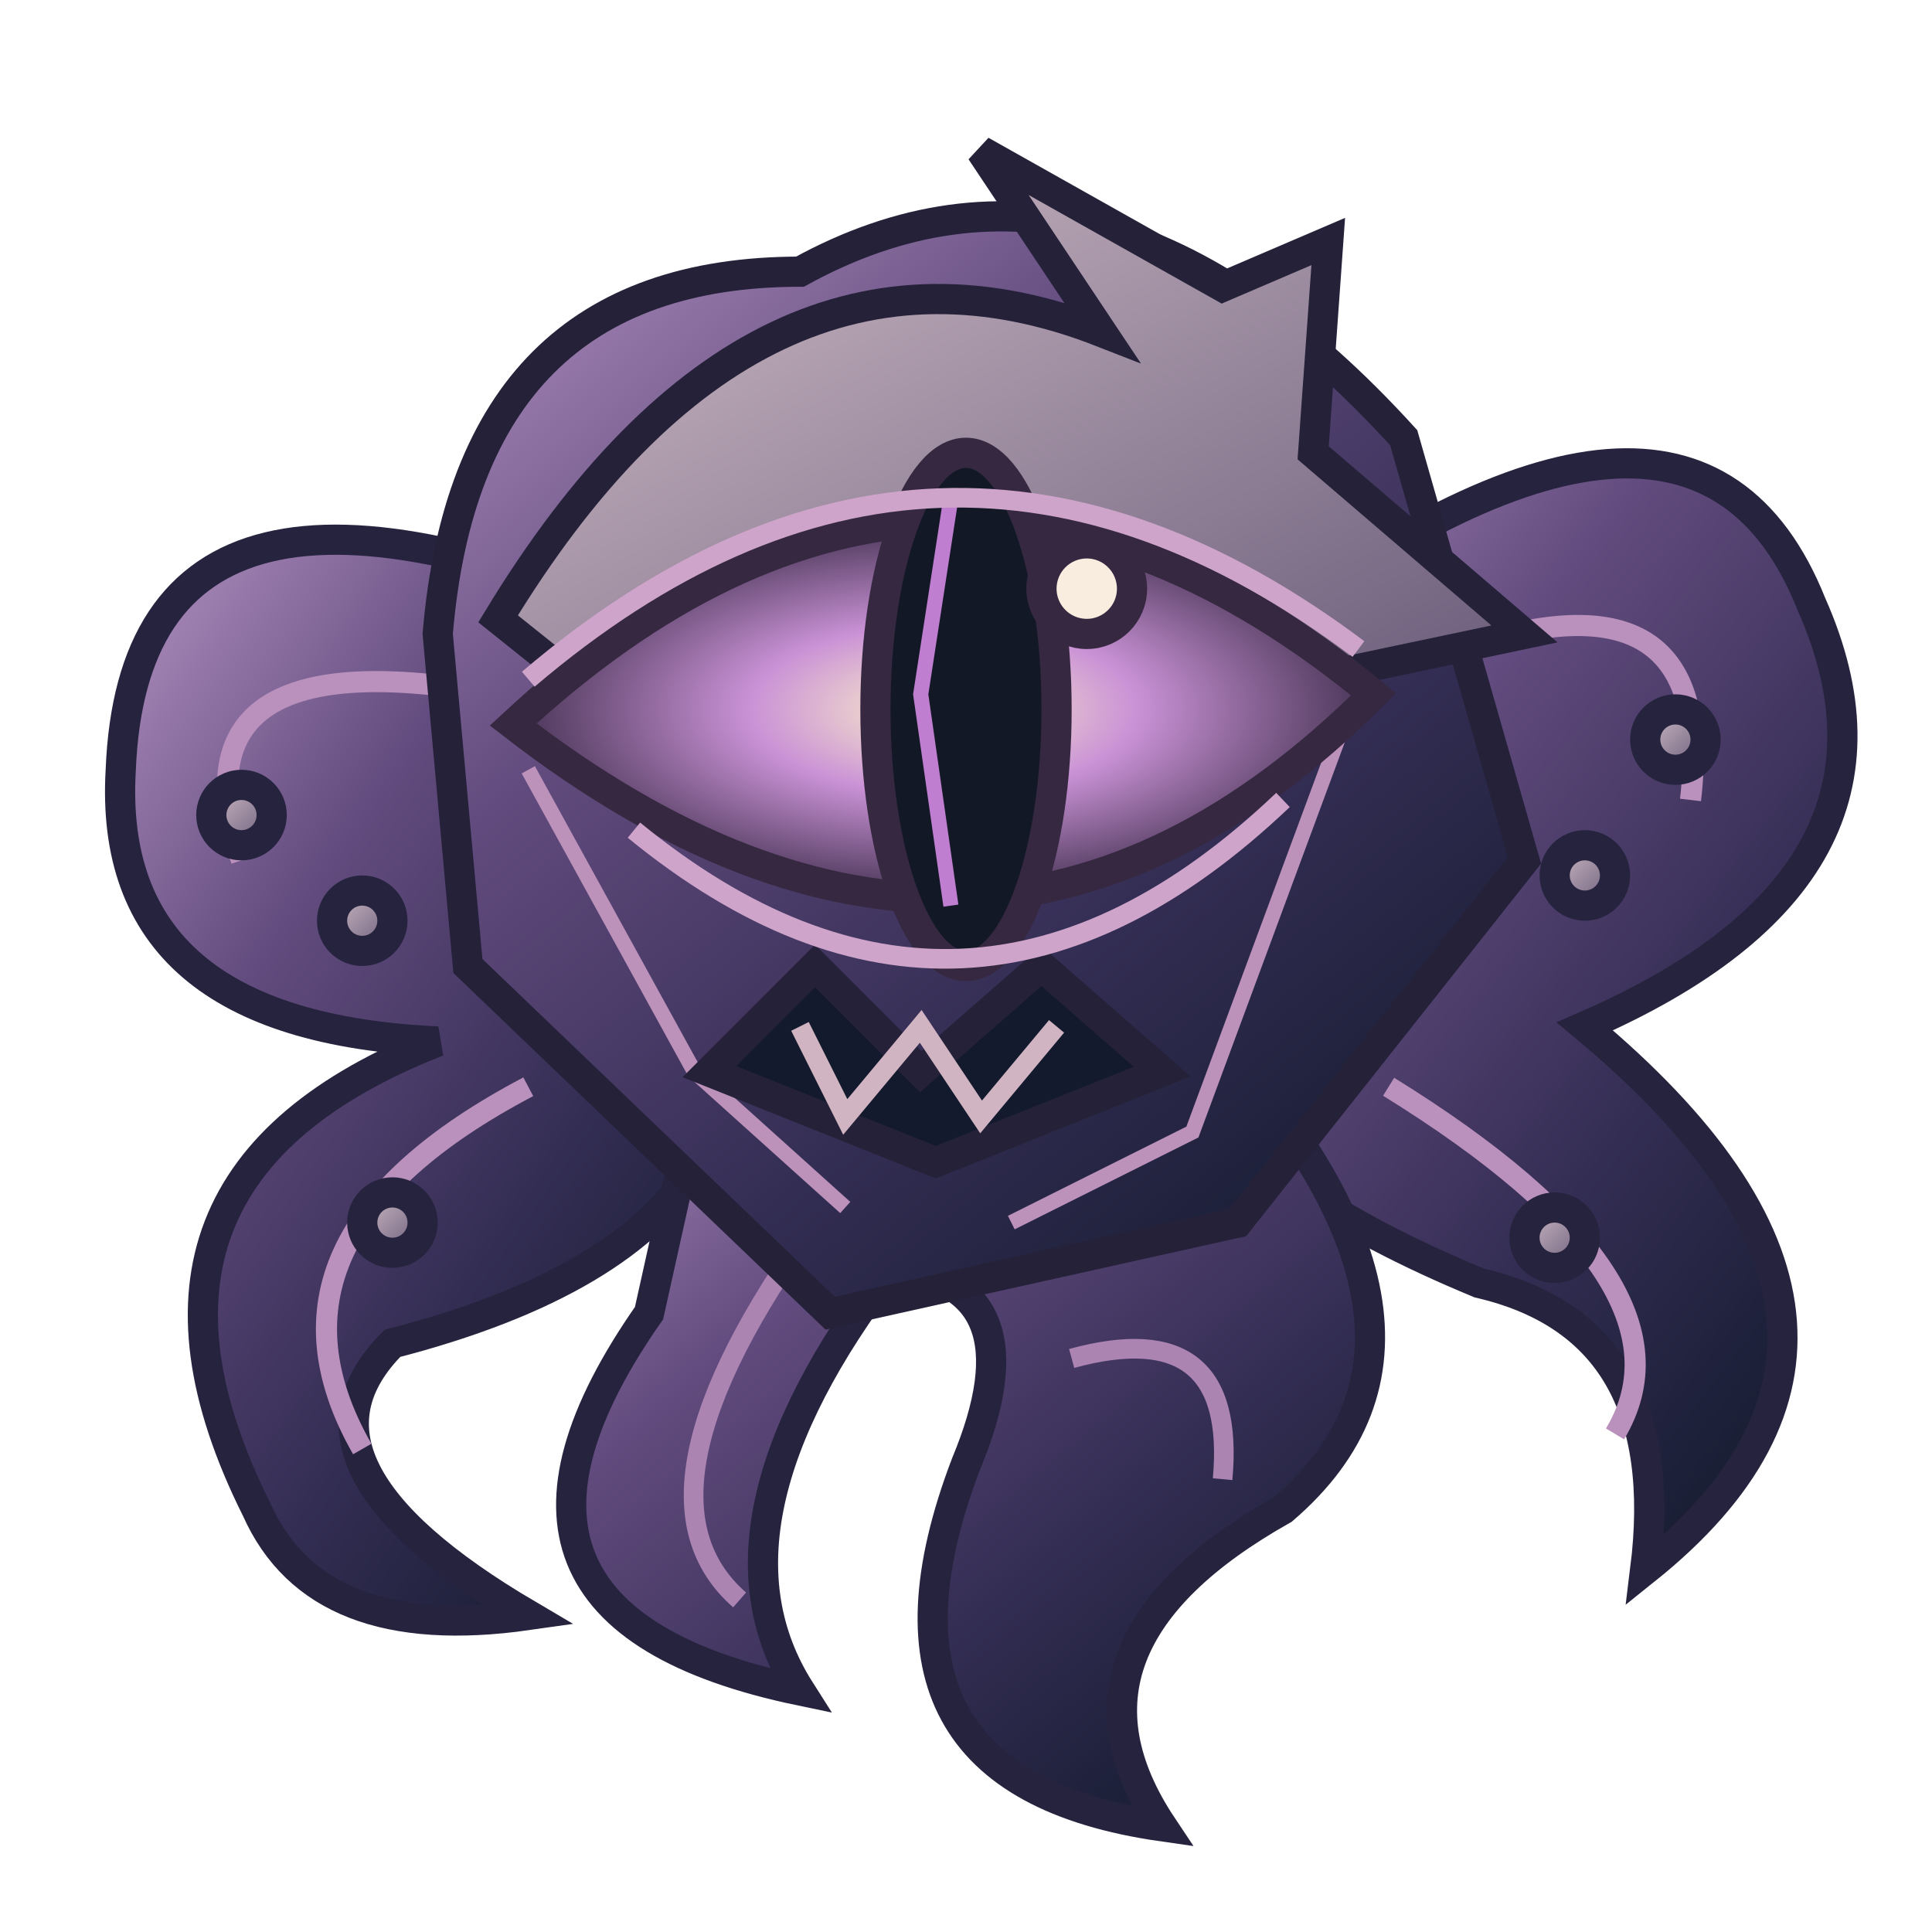
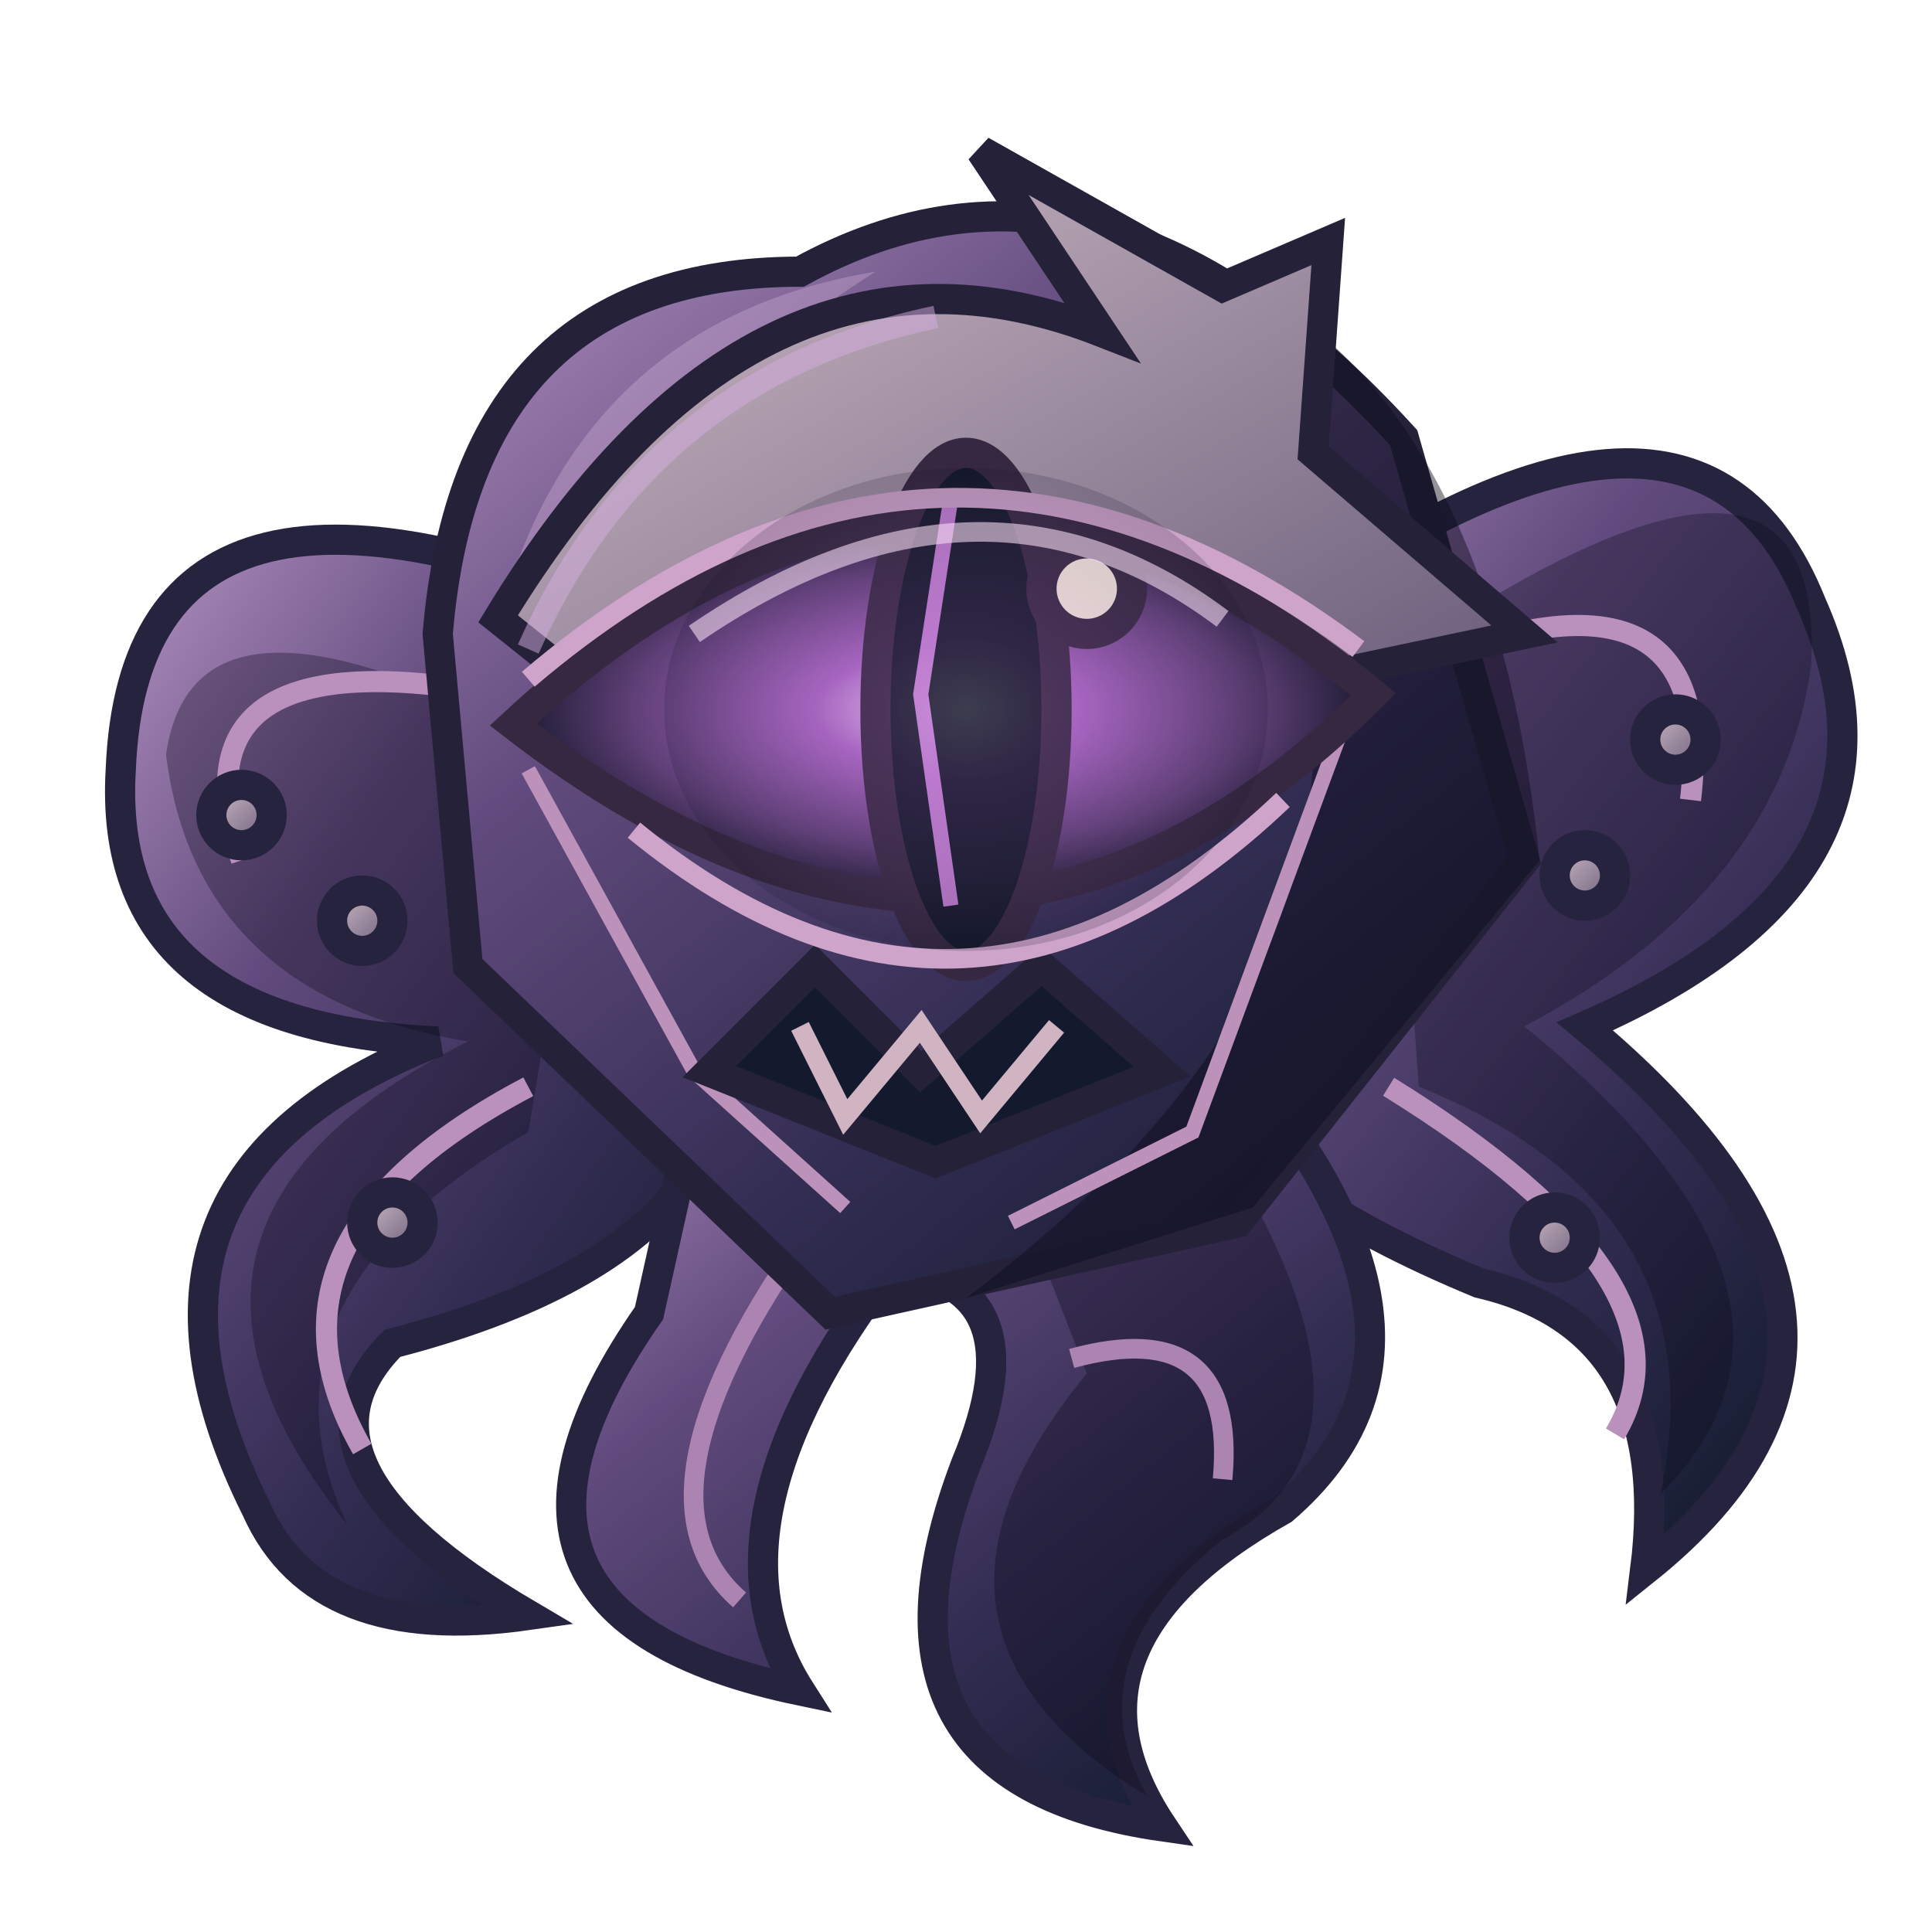
<svg xmlns="http://www.w3.org/2000/svg" viewBox="0 0 128 128">
  <defs>
    <linearGradient id="flesh" x2=".8" y2="1">
      <stop stop-color="#b392c2" />
      <stop offset=".35" stop-color="#624b7e" />
      <stop offset=".7" stop-color="#332d53" />
      <stop offset="1" stop-color="#151c30" />
    </linearGradient>
    <linearGradient id="ridge" x2="1" y2="1">
      <stop stop-color="#d4c0c9" />
      <stop offset="1" stop-color="#655877" />
    </linearGradient>
    <radialGradient id="iris">
      <stop stop-color="#fff5c9" />
      <stop offset=".45" stop-color="#ca92d6" />
      <stop offset="1" stop-color="#473455" />
    </radialGradient>
+     <radialGradient id="rift">
+       <stop stop-color="#f3dcfa" />
+       <stop offset=".3" stop-color="#ab67c5" />
+       <stop offset=".72" stop-color="#604078" />
+       <stop offset="1" stop-color="#1b1a31" />
+     </radialGradient>
  </defs>
  <g data-part="left-tentacle" data-pivot="43 57" data-motion="arm-left" stroke="#26233e" stroke-width="2">
    <path d="M45 42Q9 26 8 51q-1 17 21 18Q6 78 17 100q4 9 18 7-17-10-9-18 31-8 19-32Z" fill="url(#flesh)" />
+     <path d="M39 51Q13 36 11 50q2 16 20 19Q7 81 23 101q-7-15 12-26Z" fill="#0b0a1a" opacity=".33" stroke="none" />
    <path d="M33 46Q11 42 16 57m19 15Q16 82 24 96" fill="none" stroke="#ba90bc" stroke-width="1.4" />
    <circle cx="16" cy="54" r="2" fill="url(#ridge)" />
    <circle cx="24" cy="61" r="2" fill="url(#ridge)" />
    <circle cx="26" cy="81" r="2" fill="url(#ridge)" />
  </g>
  <g data-part="right-tentacle" data-pivot="86 58" data-motion="arm-right" stroke="#26233e" stroke-width="2">
    <path d="M82 43q30-23 38-3 8 18-15 28 24 20 4 36 2-16-11-19-29-12-18-29Z" fill="url(#flesh)" />
+     <path d="M92 44q29-20 28 0-2 15-19 24 22 18 9 31 4-19-16-27Z" fill="#0b0a1a" opacity=".31" stroke="none" />
    <path d="M94 44q20-8 18 9M92 72q21 13 15 23" fill="none" stroke="#ba90bc" stroke-width="1.4" />
    <circle cx="111" cy="49" r="2" fill="url(#ridge)" />
    <circle cx="105" cy="58" r="2" fill="url(#ridge)" />
    <circle cx="103" cy="82" r="2" fill="url(#ridge)" />
  </g>
  <g data-part="lower-tendrils" data-pivot="64 73" data-motion="tail" stroke="#26233e" stroke-width="2">
    <path d="m47 69 32-2q20 21 6 33-16 9-8 21-21-3-13-24 5-12-5-13-13 17-6 28-24-5-10-25Z" fill="url(#flesh)" />
+     <path d="M65 73h14q15 22 2 29-10 8-5 17-18-11-4-28Z" fill="#0b0a19" opacity=".35" stroke="none" />
    <path d="M54 81q-13 18-5 25m22-16q11-3 10 8" fill="none" stroke="#ab84b2" stroke-width="1.3" />
  </g>
  <g data-part="carapace" data-pivot="65 48" data-motion="static" stroke="#242139" stroke-width="2">
    <path d="M29 42q2-24 24-24Q73 7 93 29l8 28-19 24-27 6-24-23Z" fill="url(#flesh)" />
+     <path d="M83 19q16 9 19 38L83 80 64 86q24-18 23-39Z" fill="#0b0918" opacity=".44" stroke="none" />
+     <path d="M34 38q6-17 24-20-19 12-21 31Z" fill="#eac6ea" opacity=".28" stroke="none" />
    <path d="M33 41q17-28 40-19l-8-12 16 9 7-3-1 14 14 12-19 4-20-6-19 9Z" fill="url(#ridge)" />
    <path d="m35 51 11 20 10 9m33-32-10 27-12 6" fill="none" stroke="#bc91ba" stroke-width="1" />
    <path d="m47 71 7-7 7 7 8-7 8 7-15 6Z" fill="#141a2e" />
    <path d="m53 68 3 6 5-6 4 6 5-6" fill="none" stroke="#d1b4c2" stroke-width="1.3" />
+     <path d="M35 43q8-18 27-22" fill="none" stroke="#d5aee0" stroke-width="1.5" opacity=".5" />
  </g>
  <g data-part="great-eye" data-pivot="63 47" data-motion="static" stroke="#352840" stroke-width="2">
-     <path d="M34 48Q62 22 91 46 65 72 34 48Z" fill="url(#iris)" />
+     <path d="M34 48Q62 22 91 46 65 72 34 48Z" fill="url(#rift)" />
    <ellipse cx="64" cy="47" rx="6" ry="17" fill="#131827" />
    <path d="m63 33-2 13 2 14" fill="none" stroke="#c07ed0" stroke-width="1" />
    <circle cx="72" cy="39" r="3" fill="#f9eddf" />
    <path d="M35 45q27-23 55-2M42 55q22 18 43-2" fill="none" stroke="#cea4ca" stroke-width="1.3" />
+     <ellipse cx="64" cy="47" rx="20" ry="16" fill="url(#rift)" opacity=".19" stroke="none" />
+     <path d="M46 42q19-13 35-1" fill="none" stroke="#f5daf1" stroke-width="1.3" opacity=".6" />
  </g>
</svg>
